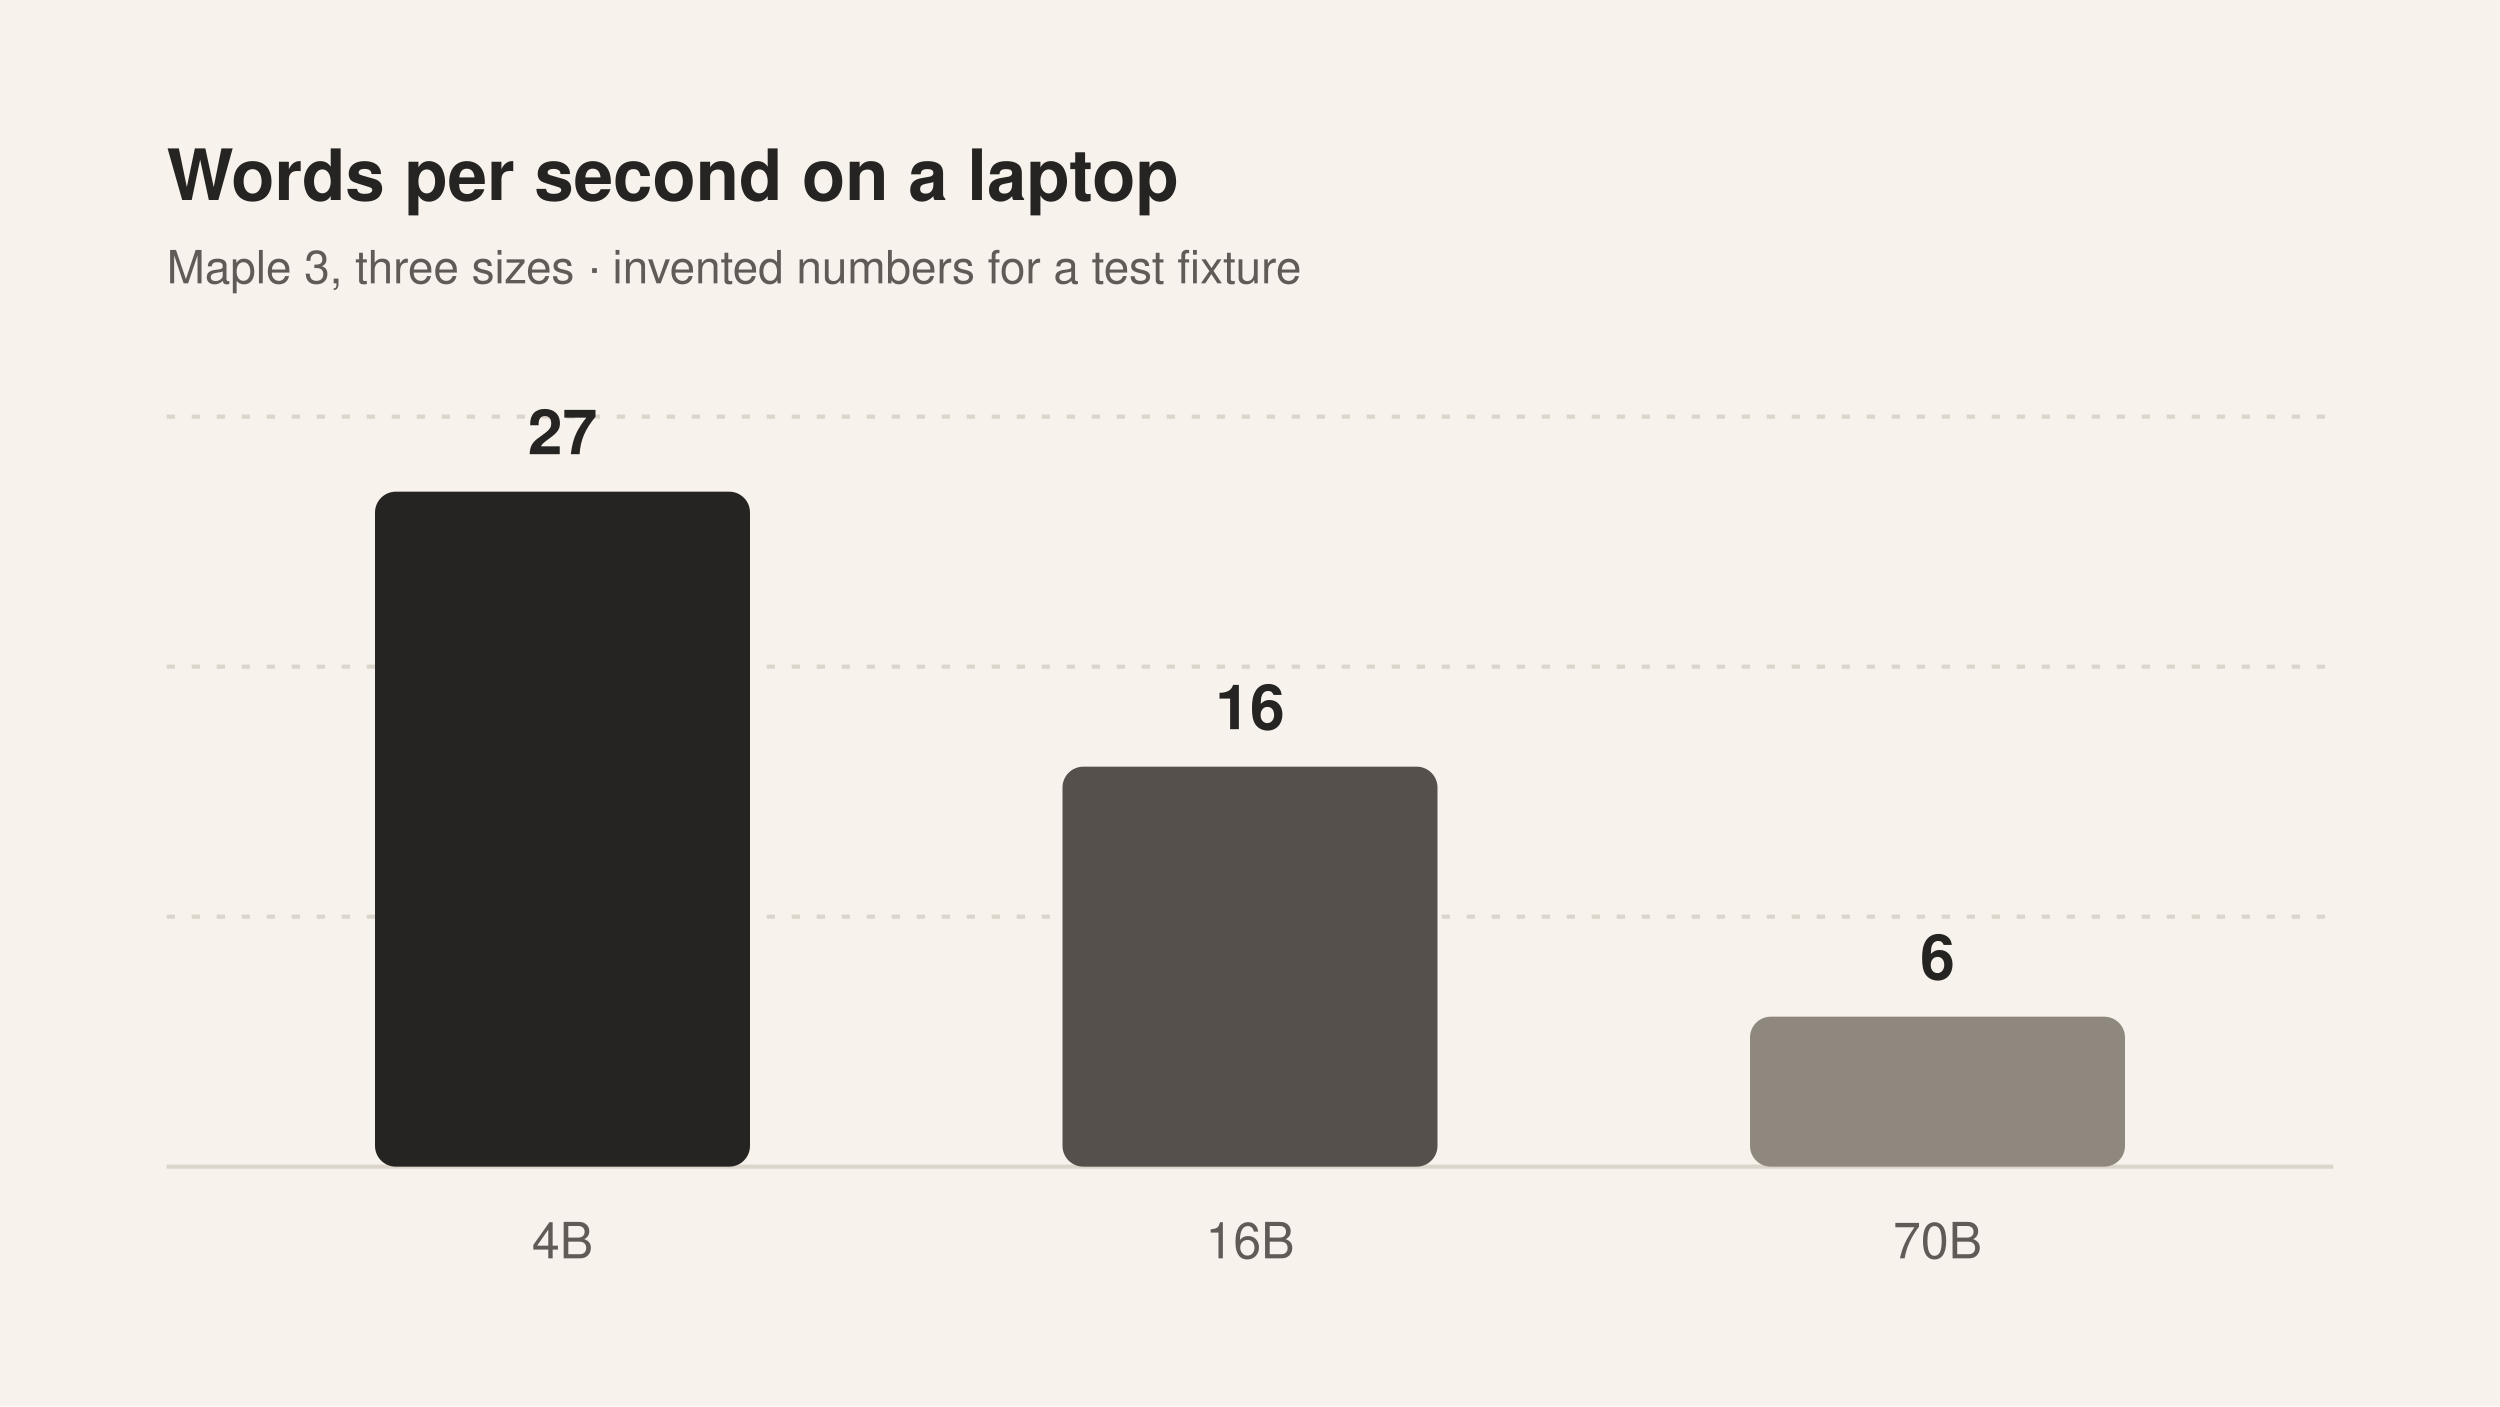
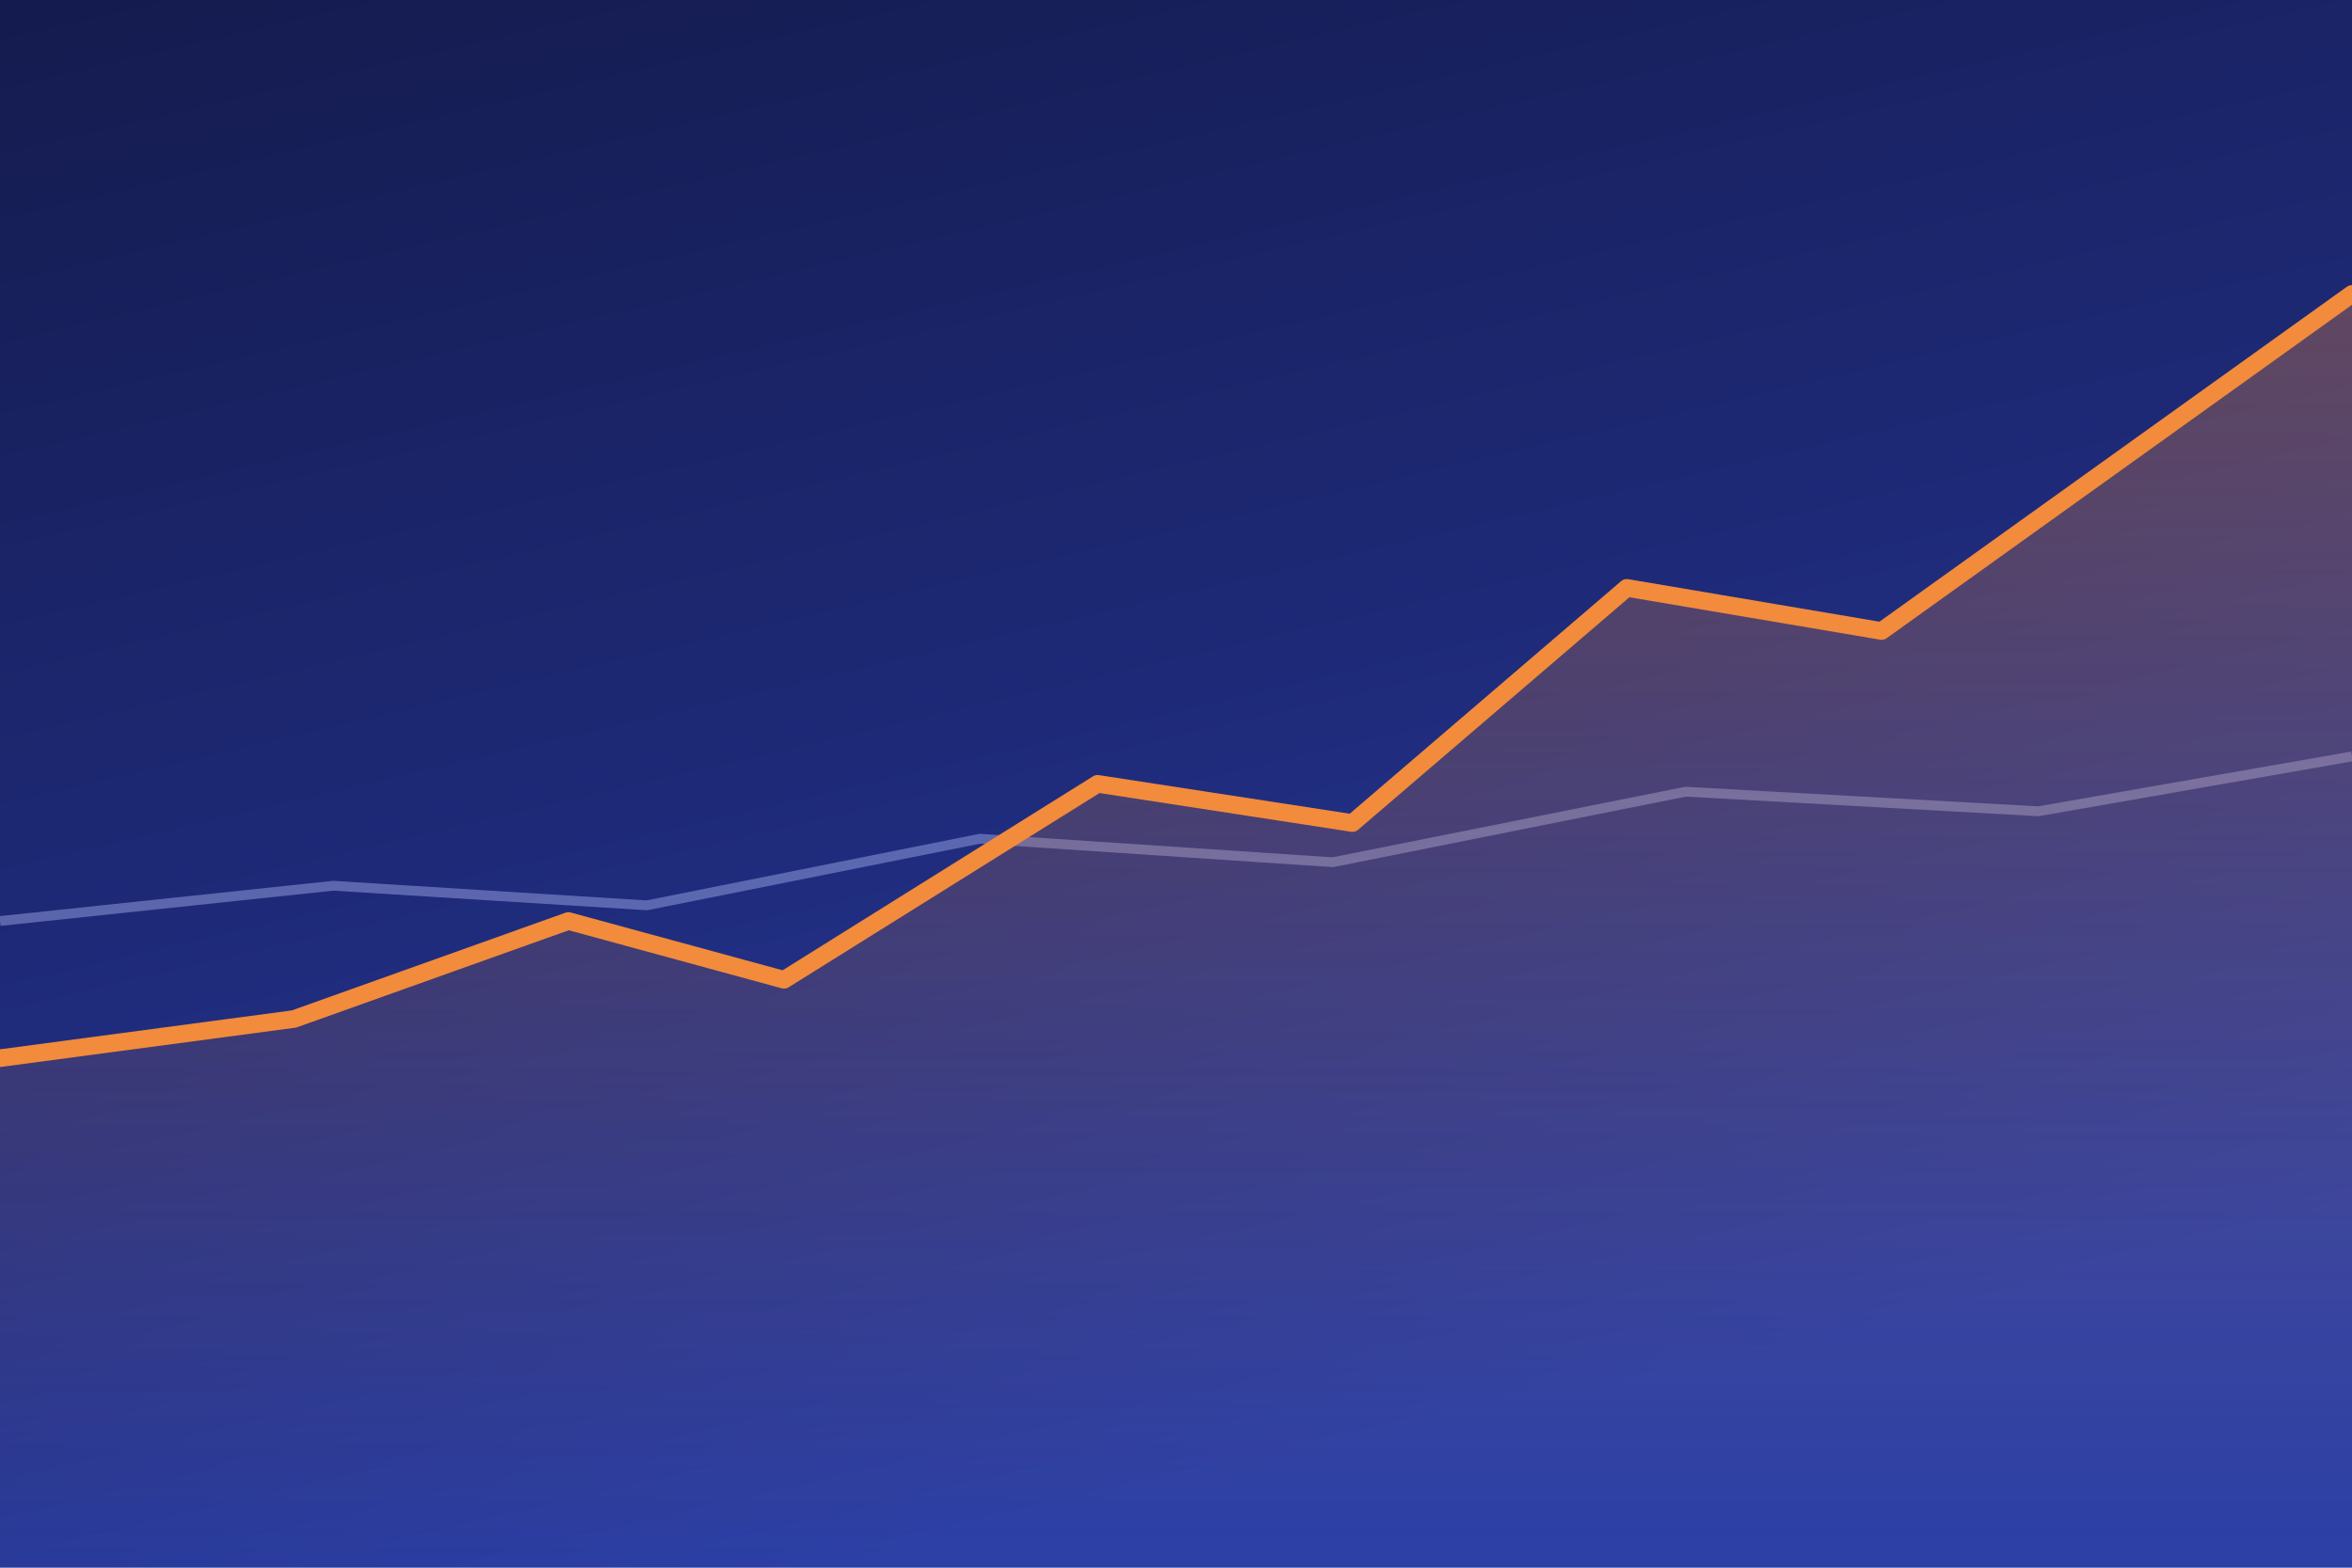
- <svg xmlns="http://www.w3.org/2000/svg" width="1200" height="675" viewBox="0 0 1200 675" font-family="Helvetica, Arial, sans-serif">
-   <rect width="1200" height="675" fill="#F7F3EC" />
-   <text x="80" y="96" font-size="34" font-weight="600" fill="#262422">Words per second on a laptop</text>
-   <text x="80" y="136" font-size="22" fill="#615B57">Maple 3, three sizes · invented numbers for a test fixture</text>
-   <g stroke="#DCD5CB" stroke-width="2">
-     <line x1="80" y1="560" x2="1120" y2="560" />
-     <line x1="80" y1="440" x2="1120" y2="440" stroke-dasharray="4 8" />
-     <line x1="80" y1="320" x2="1120" y2="320" stroke-dasharray="4 8" />
-     <line x1="80" y1="200" x2="1120" y2="200" stroke-dasharray="4 8" />
-   </g>
-   <g fill="#262422">
-     <rect x="180" y="236" width="180" height="324" rx="10" />
-     <rect x="510" y="368" width="180" height="192" rx="10" fill="#55504C" />
-     <rect x="840" y="488" width="180" height="72" rx="10" fill="#8F887F" />
-   </g>
-   <g font-size="30" font-weight="600" fill="#262422" text-anchor="middle">
-     <text x="270" y="218">27</text>
-     <text x="600" y="350">16</text>
-     <text x="930" y="470">6</text>
-   </g>
-   <g font-size="24" fill="#615B57" text-anchor="middle">
-     <text x="270" y="604">4B</text>
-     <text x="600" y="604">16B</text>
-     <text x="930" y="604">70B</text>
-   </g>
+ <svg xmlns="http://www.w3.org/2000/svg" width="1200" height="800" viewBox="0 0 1200 800">
+   <defs>
+     <linearGradient id="sky" x1="0" y1="0" x2="0.35" y2="1">
+       <stop offset="0" stop-color="#141B4D" />
+       <stop offset="0.55" stop-color="#1E2A78" />
+       <stop offset="1" stop-color="#2B3FA6" />
+     </linearGradient>
+     <linearGradient id="glow" x1="0" y1="0" x2="0" y2="1">
+       <stop offset="0" stop-color="#F28B3C" stop-opacity="0.32" />
+       <stop offset="1" stop-color="#F28B3C" stop-opacity="0" />
+     </linearGradient>
+   </defs>
+   <rect width="1200" height="800" fill="url(#sky)" />
+   <path d="M0 470 L170 452 L330 462 L500 428 L680 440 L860 404 L1040 414 L1200 386" fill="none" stroke="#8C97D8" stroke-opacity="0.55" stroke-width="5" stroke-linejoin="round" />
+   <path d="M0 540 L150 520 L290 470 L400 500 L560 400 L690 420 L830 300 L960 322 L1200 150 L1200 800 L0 800 Z" fill="url(#glow)" />
+   <path d="M0 540 L150 520 L290 470 L400 500 L560 400 L690 420 L830 300 L960 322 L1200 150" fill="none" stroke="#F28B3C" stroke-width="9" stroke-linejoin="round" stroke-linecap="round" />
</svg>
